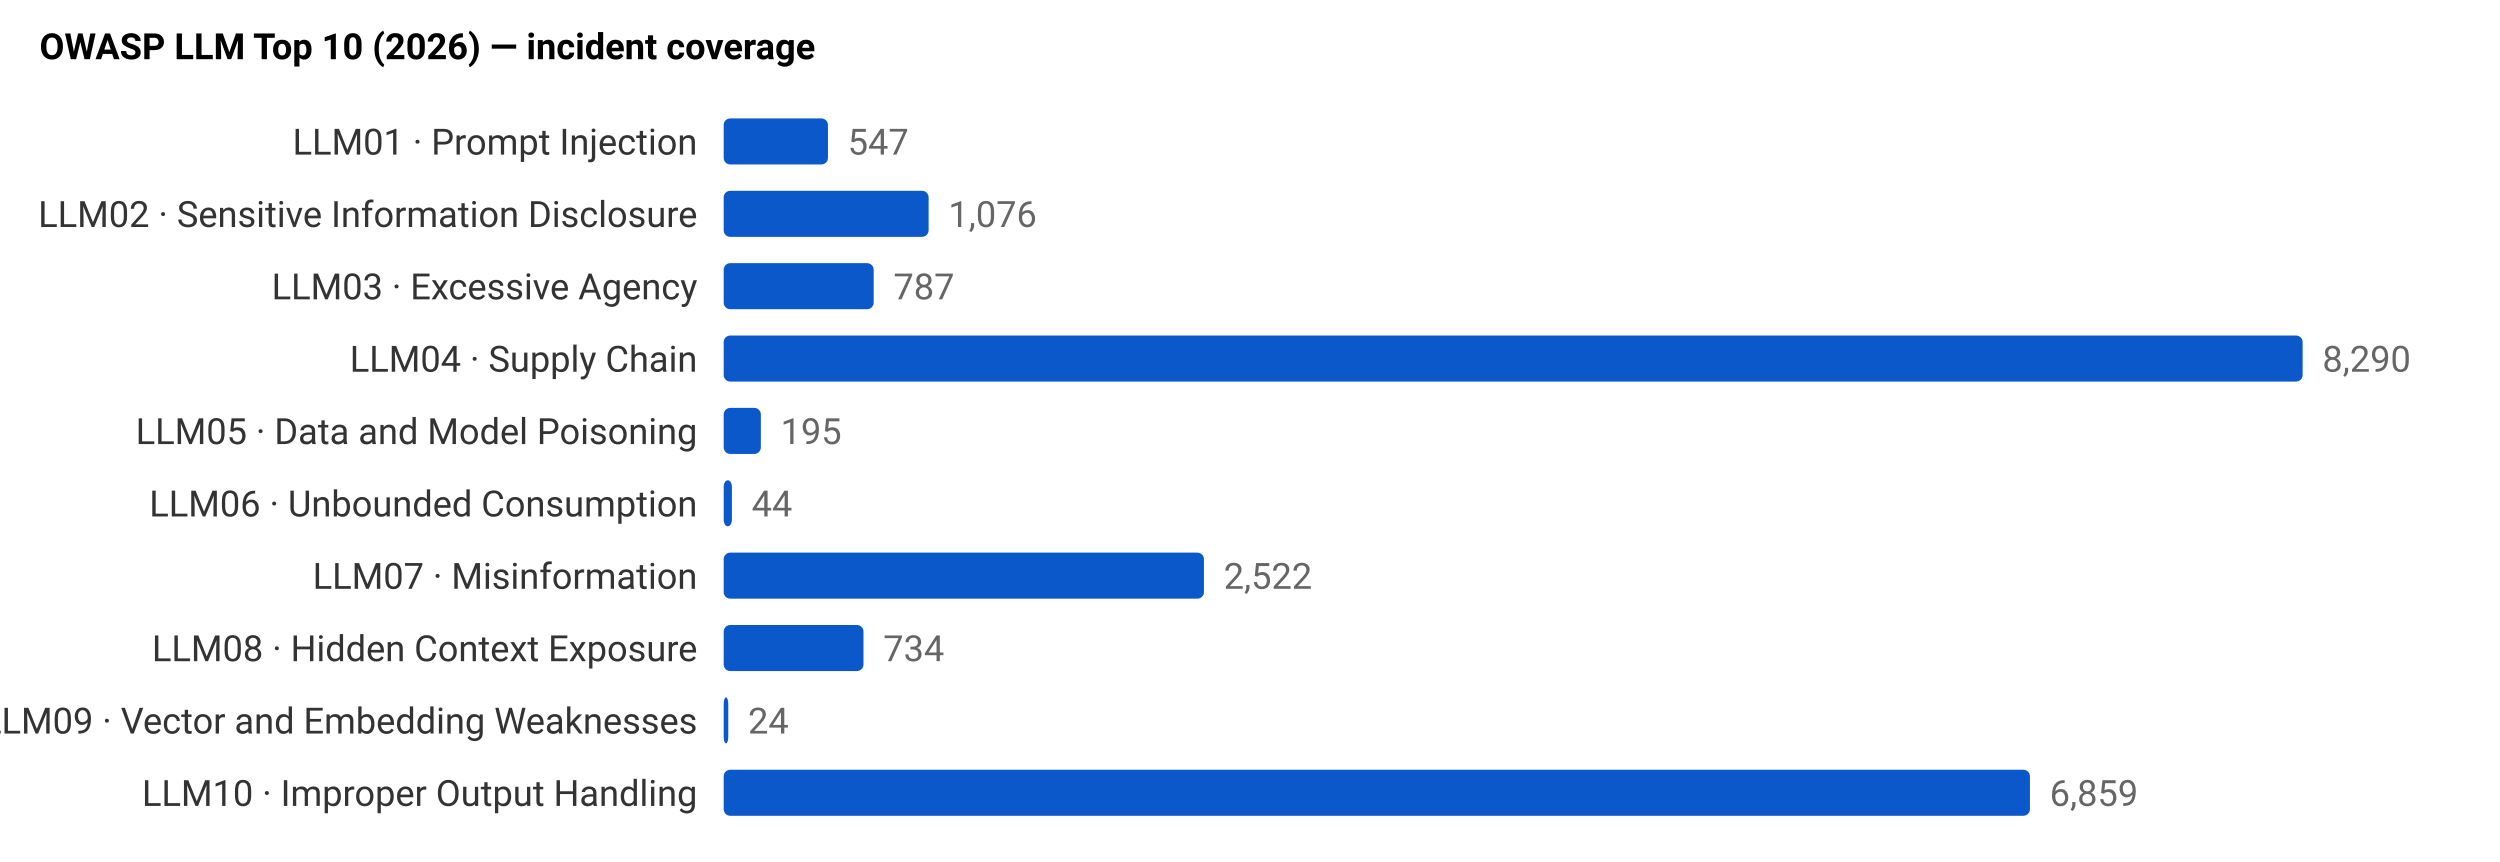
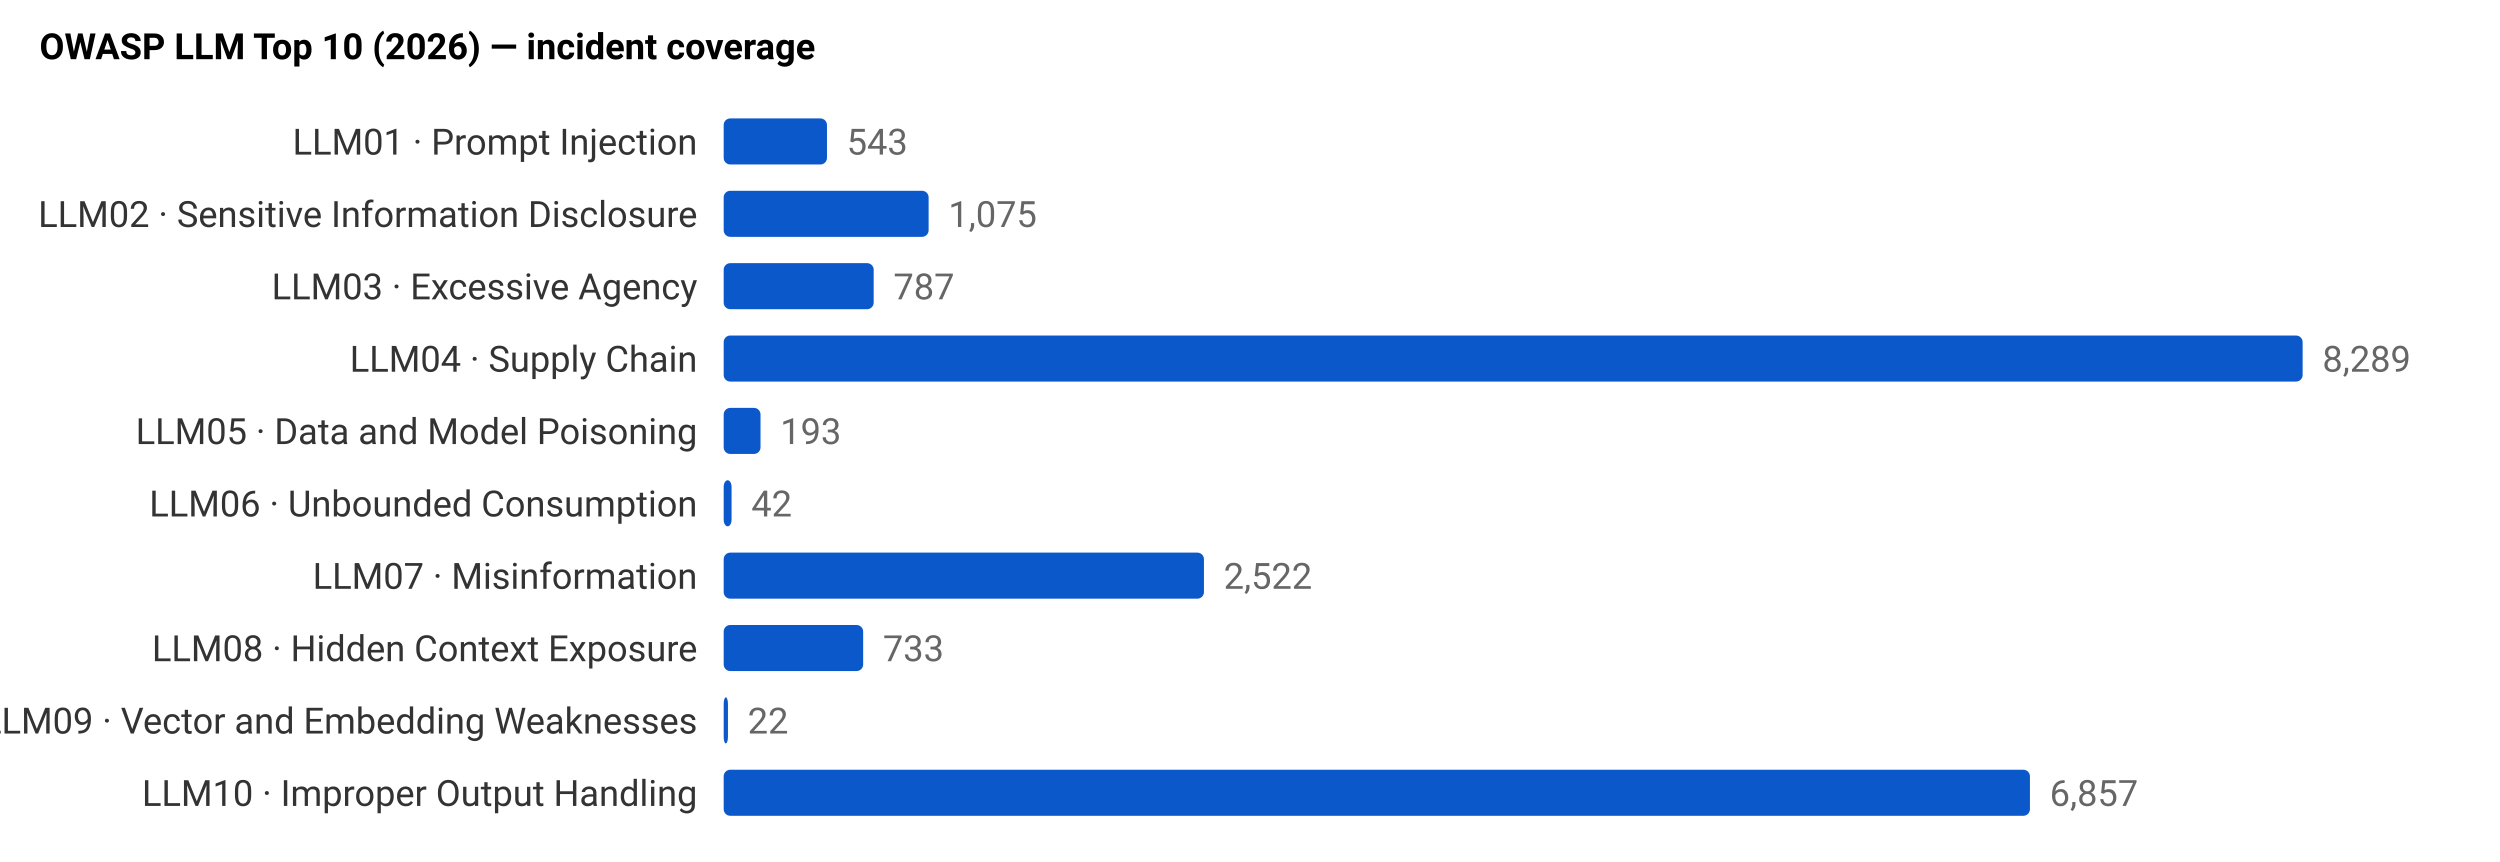
<svg xmlns="http://www.w3.org/2000/svg" viewBox="0 0 760 262" role="img" aria-label="OWASP LLM Top 10 (2026) — incident coverage" font-family="system-ui,-apple-system,Segoe UI,Roboto,sans-serif" font-size="11">
  <rect x="0" y="0" width="100%" height="100%" fill="white" />
  <text x="12" y="18" font-weight="600">OWASP LLM Top 10 (2026) — incident coverage</text>
  <text x="212" y="47" text-anchor="end" fill="#333">LLM01 · Prompt Injection</text>
-   <rect x="220" y="36" width="31.7" height="14" fill="#0a58ca" rx="2" />
-   <text x="257.7" y="47" fill="#666">547</text>
+   <rect x="220" y="36" width="31.4" height="14" fill="#0a58ca" rx="2" />
+   <text x="257.4" y="47" fill="#666">543</text>
  <text x="212" y="69" text-anchor="end" fill="#333">LLM02 · Sensitive Information Disclosure</text>
  <rect x="220" y="58" width="62.3" height="14" fill="#0a58ca" rx="2" />
-   <text x="288.3" y="69" fill="#666">1,076</text>
+   <text x="288.3" y="69" fill="#666">1,075</text>
  <text x="212" y="91" text-anchor="end" fill="#333">LLM03 · Excessive Agency</text>
  <rect x="220" y="80" width="45.6" height="14" fill="#0a58ca" rx="2" />
  <text x="271.6" y="91" fill="#666">787</text>
  <text x="212" y="113" text-anchor="end" fill="#333">LLM04 · Supply Chain</text>
  <rect x="220" y="102" width="480.0" height="14" fill="#0a58ca" rx="2" />
-   <text x="706.0" y="113" fill="#666">8,290</text>
+   <text x="706.0" y="113" fill="#666">8,289</text>
  <text x="212" y="135" text-anchor="end" fill="#333">LLM05 · Data and Model Poisoning</text>
-   <rect x="220" y="124" width="11.3" height="14" fill="#0a58ca" rx="2" />
-   <text x="237.3" y="135" fill="#666">195</text>
+   <rect x="220" y="124" width="11.2" height="14" fill="#0a58ca" rx="2" />
+   <text x="237.2" y="135" fill="#666">193</text>
  <text x="212" y="157" text-anchor="end" fill="#333">LLM06 · Unbounded Consumption</text>
-   <rect x="220" y="146" width="2.5" height="14" fill="#0a58ca" rx="2" />
-   <text x="228.5" y="157" fill="#666">44</text>
+   <rect x="220" y="146" width="2.4" height="14" fill="#0a58ca" rx="2" />
+   <text x="228.4" y="157" fill="#666">42</text>
  <text x="212" y="179" text-anchor="end" fill="#333">LLM07 · Misinformation</text>
  <rect x="220" y="168" width="146.0" height="14" fill="#0a58ca" rx="2" />
  <text x="372.0" y="179" fill="#666">2,522</text>
  <text x="212" y="201" text-anchor="end" fill="#333">LLM08 · Hidden Context Exposure</text>
-   <rect x="220" y="190" width="42.5" height="14" fill="#0a58ca" rx="2" />
-   <text x="268.5" y="201" fill="#666">734</text>
+   <rect x="220" y="190" width="42.4" height="14" fill="#0a58ca" rx="2" />
+   <text x="268.4" y="201" fill="#666">733</text>
  <text x="212" y="223" text-anchor="end" fill="#333">LLM09 · Vector and Embedding Weaknesses</text>
-   <rect x="220" y="212" width="1.4" height="14" fill="#0a58ca" rx="2" />
-   <text x="227.4" y="223" fill="#666">24</text>
+   <rect x="220" y="212" width="1.3" height="14" fill="#0a58ca" rx="2" />
+   <text x="227.3" y="223" fill="#666">22</text>
  <text x="212" y="245" text-anchor="end" fill="#333">LLM10 · Improper Output Handling</text>
  <rect x="220" y="234" width="397.1" height="14" fill="#0a58ca" rx="2" />
-   <text x="623.1" y="245" fill="#666">6,859</text>
+   <text x="623.1" y="245" fill="#666">6,857</text>
</svg>
